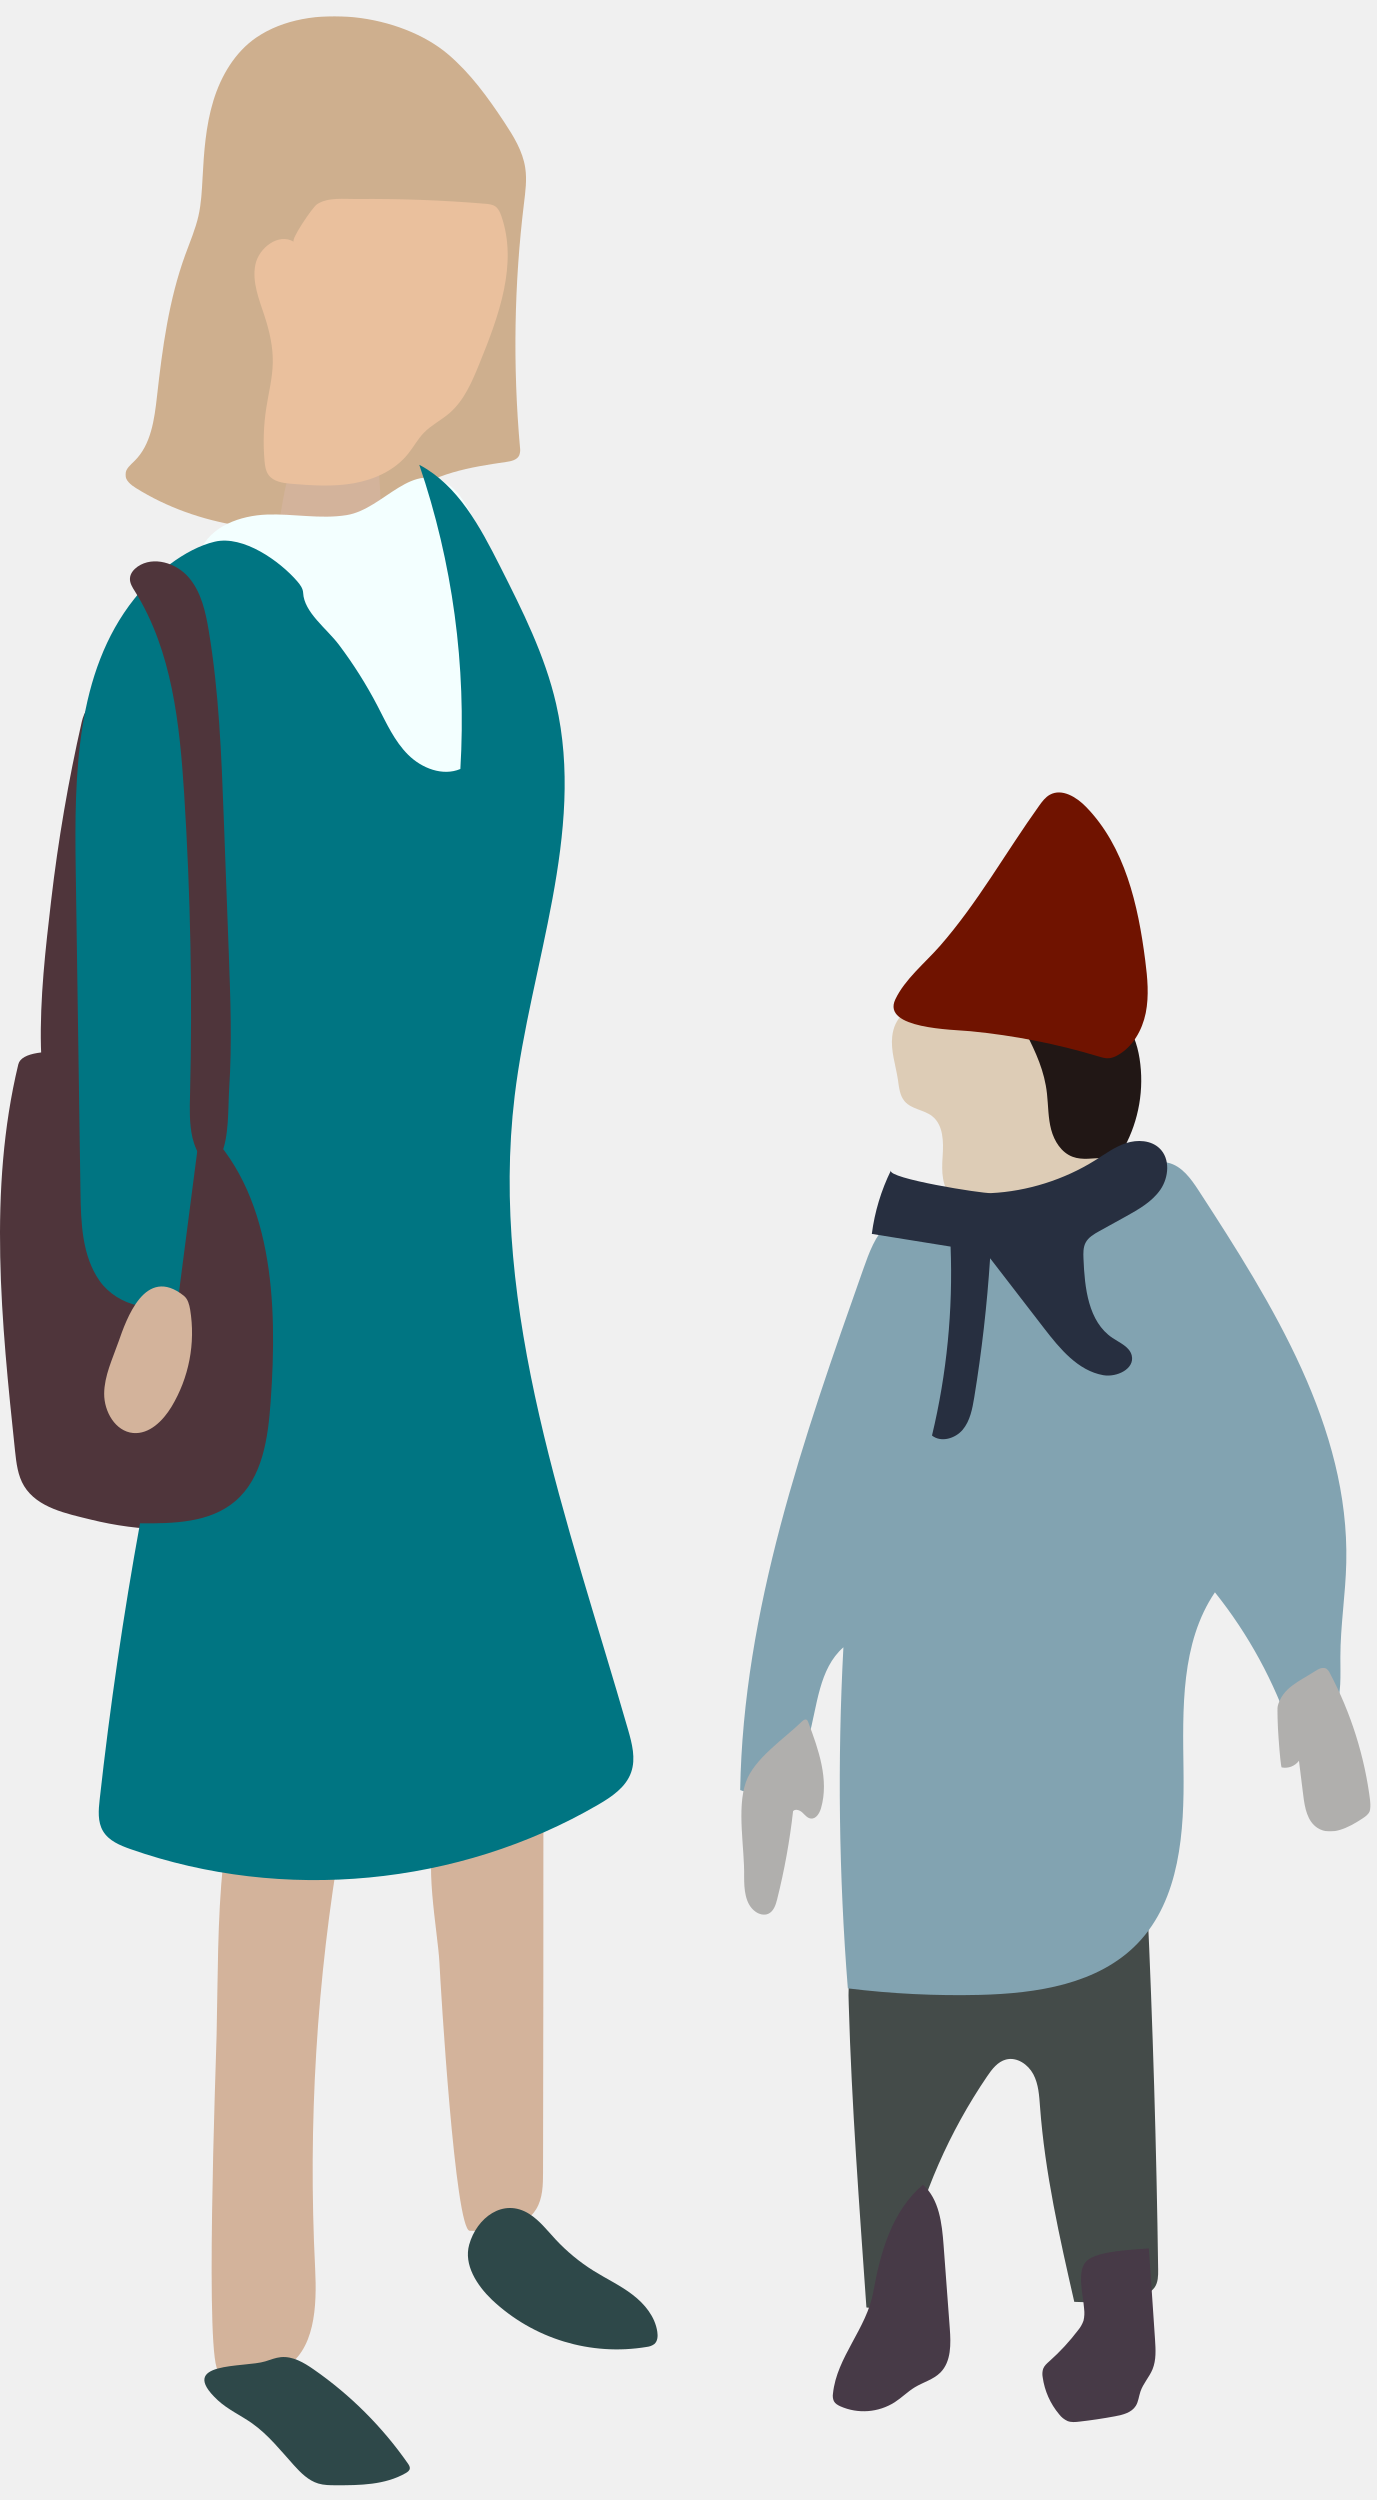
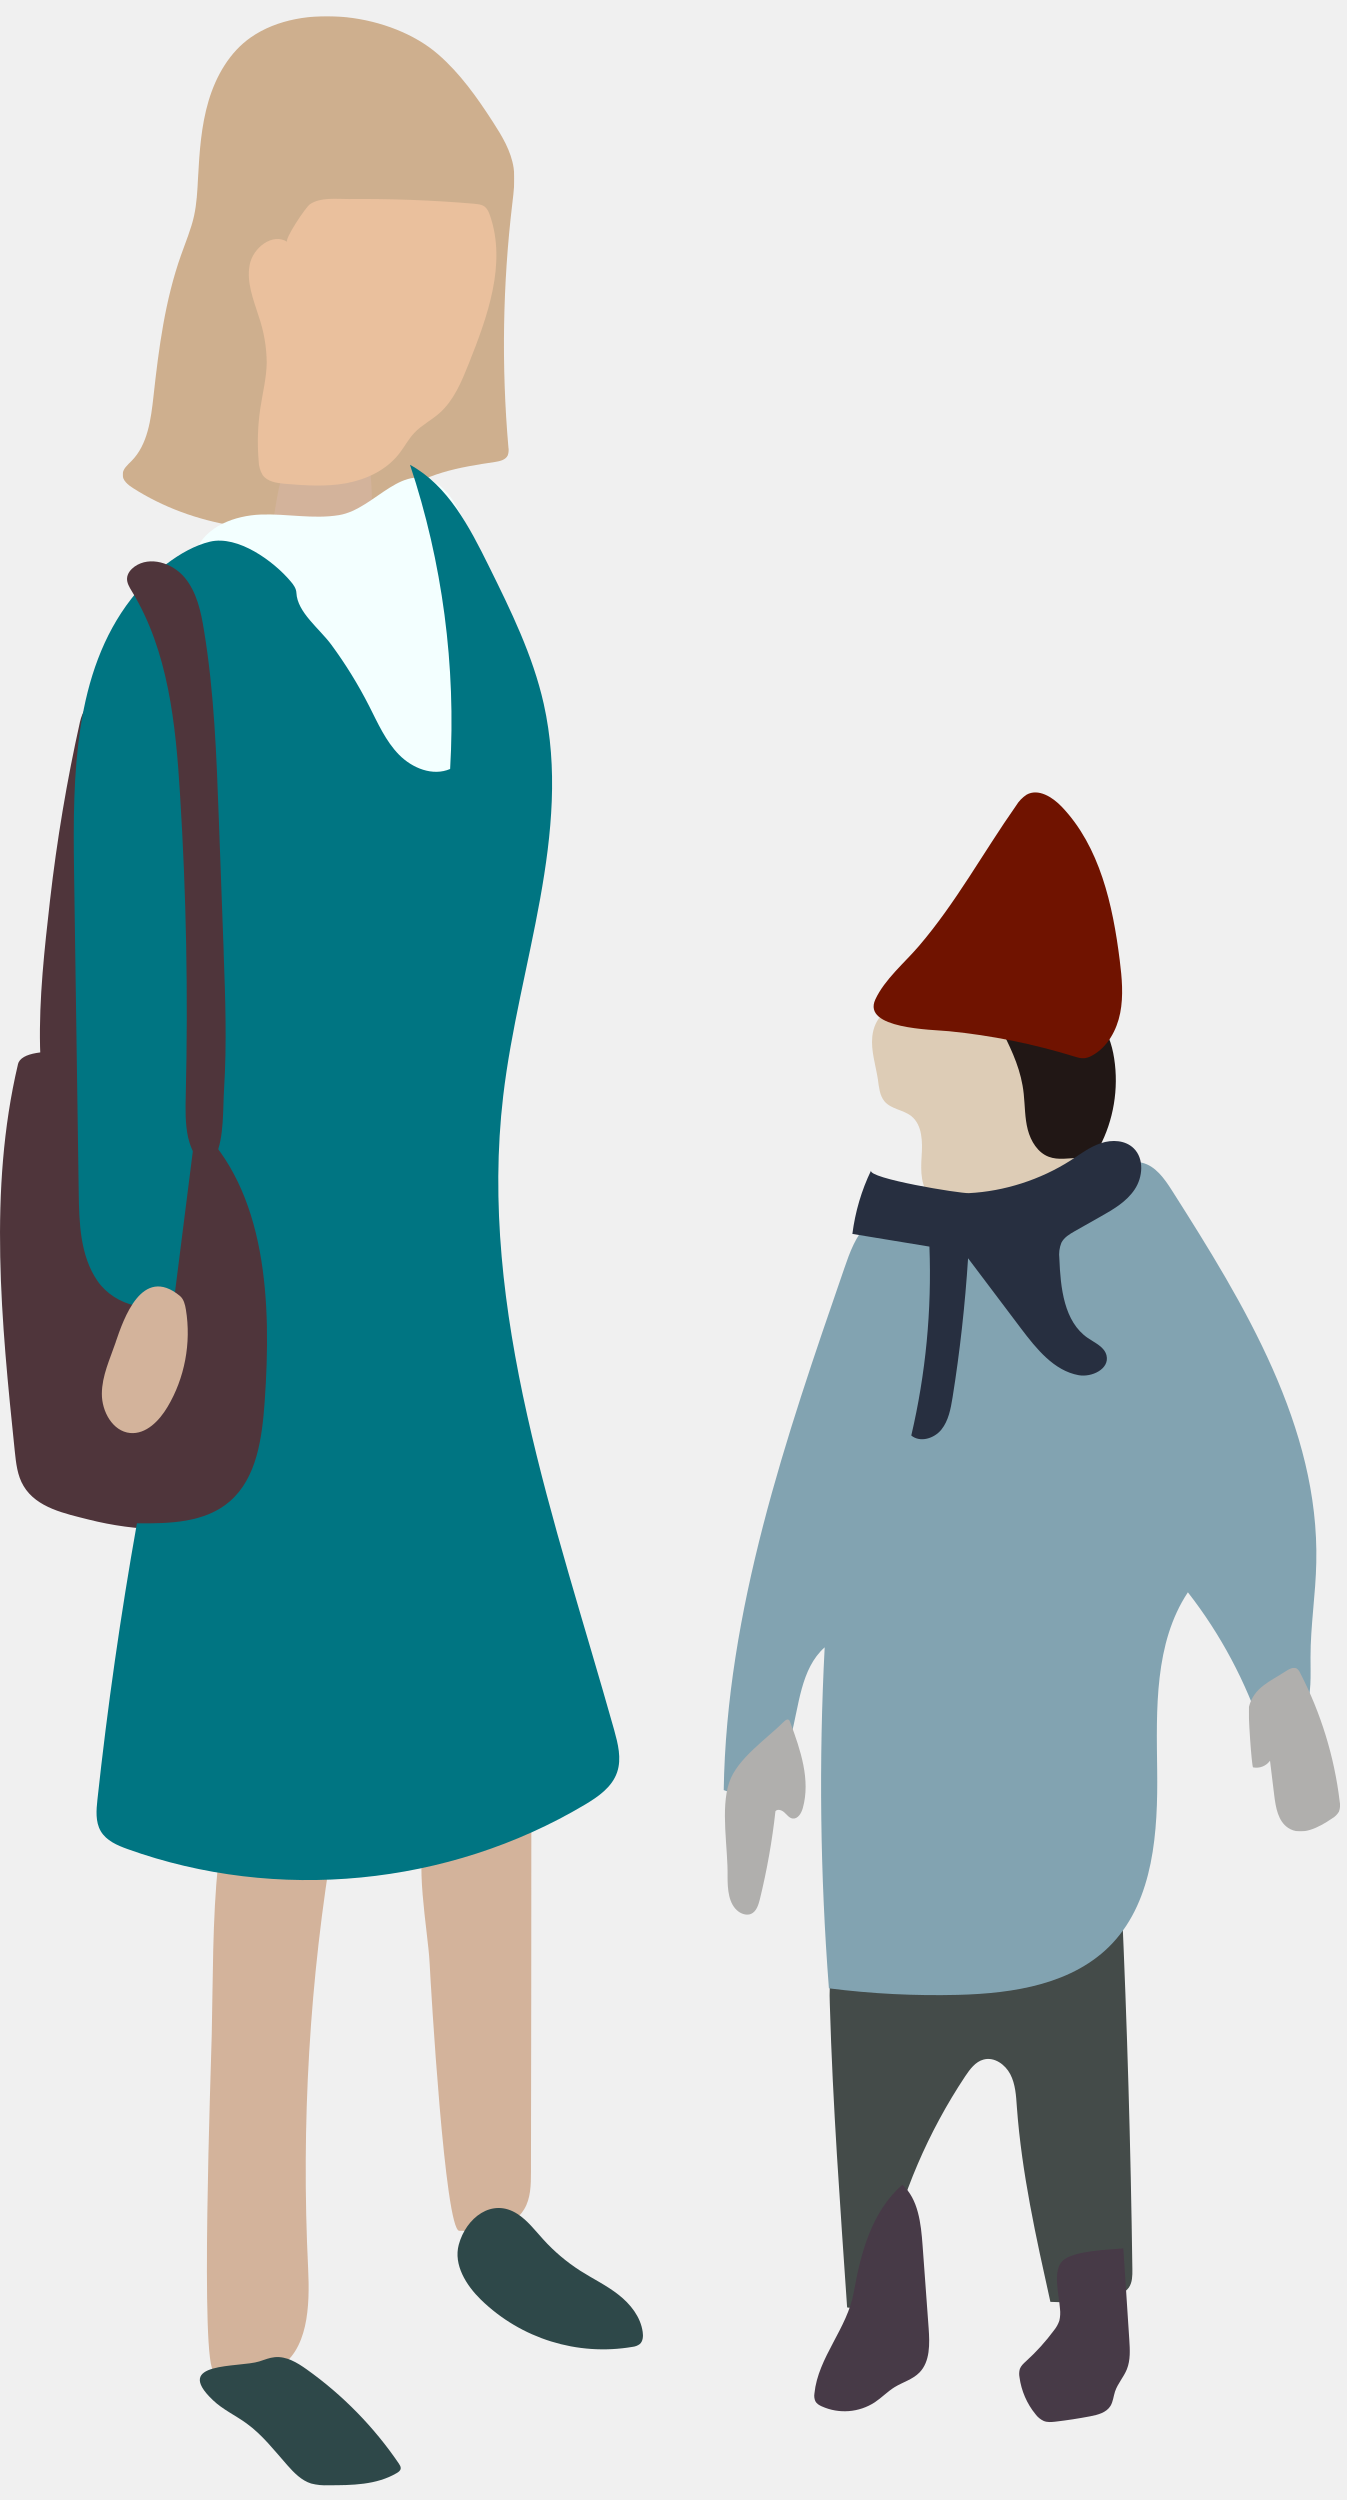
- <svg xmlns="http://www.w3.org/2000/svg" xmlns:xlink="http://www.w3.org/1999/xlink" width="38" height="69" viewBox="0 0 38 69">
+ <svg xmlns="http://www.w3.org/2000/svg" xmlns:xlink="http://www.w3.org/1999/xlink" width="21" height="39" viewBox="0 0 21 39">
  <defs>
-     <path id="a" d="M.382.29h2.576v4.516H.382z" />
-     <path id="c" d="M0 .308h7.897v13.19H0z" />
-     <path id="e" d="M.33.407H11.39v14.176H.33z" />
+     <path id="a" d="M.211.164h1.424v2.553H.21z" />
+     <path id="c" d="M0 .174h4.364v7.455H0z" />
+     <path id="e" d="M.183.23h6.11v8.013H.184z" />
  </defs>
  <g fill="none" fill-rule="evenodd">
-     <path fill="#DDCCB6" d="M24.625 28.605c-.044.398.095.79.156 1.186.032.212.048.444.188.606.188.22.528.23.756.407.317.247.319.718.291 1.119-.028.401-.029.871.285 1.122.213.17.506.18.779.184.983.013 2.036-.008 2.845-.568.152-.105.293-.23.397-.383.13-.193.193-.424.24-.653.223-1.073.146-2.183.068-3.276-.01-.134-.022-.276-.105-.382-.089-.111-.236-.154-.375-.187-1.106-.26-2.255-.248-3.392-.233-.767.01-2.019.025-2.133 1.058" />
-     <path fill="#211715" d="M28.897 30.189c.036.33.03.667.115.988.085.321.283.636.594.751.266.099.56.035.844.03.139-.003.288.006.404-.07a.585.585 0 0 0 .178-.223 3.901 3.901 0 0 0 .42-2.45c-.063-.395-.196-.794-.478-1.076-.356-.356-.9-.468-1.4-.41a3.851 3.851 0 0 0-.986.274c-.357.143-.451.152-.278.493.28.553.52 1.066.587 1.693" />
-     <path fill="#444B49" d="M23.913 63.686c.315.057.63-.149.805-.418.175-.269.24-.592.313-.905a15.051 15.051 0 0 1 2.215-5.058c.133-.196.29-.402.52-.462.298-.078.61.134.754.407.145.273.162.593.185.901.135 1.818.54 3.603.945 5.38.58.03 1.165-.02 1.732-.146.18-.04.374-.098.483-.249.1-.14.102-.325.1-.498a316.223 316.223 0 0 0-.302-10.128c-.683.195-1.317.53-1.97.813-1.175.51-2.423.851-3.693 1.016-.64.083-1.282.048-1.918.114-.68.07-.678.14-.657.855.08 2.793.294 5.59.488 8.378" />
-     <path fill="#82A3B1" d="M25.775 33.587c-.38-.276-.943-.132-1.28.195-.34.326-.506.786-.663 1.23-1.651 4.669-3.32 9.44-3.403 14.393.834.345 1.652-.585 1.891-1.457.24-.871.28-1.888.958-2.483a71.373 71.373 0 0 0 .122 9.414 24.8 24.8 0 0 0 3.642.18c1.569-.039 3.271-.292 4.36-1.425 1.17-1.219 1.286-3.083 1.263-4.774-.022-1.69-.08-3.512.867-4.912a12.639 12.639 0 0 1 2.113 3.881c.454.205.996-.155 1.193-.613.197-.458.155-.979.156-1.477.001-.87.143-1.735.163-2.605.088-3.742-2.03-7.133-4.069-10.267-.217-.334-.473-.695-.862-.778-.282-.06-.57.045-.84.146l-3.526 1.336" />
-     <path fill="#B0AFAD" d="M20.538 51.79c-.001.356.026.77.316.974.101.072.237.107.35.057.147-.065.205-.24.244-.395a18.49 18.49 0 0 0 .441-2.439c.065-.071.186-.026.256.039.071.065.135.153.231.165.145.02.243-.143.284-.284.226-.783-.065-1.613-.353-2.375-.01-.026-.022-.055-.047-.068-.042-.021-.09.014-.124.047-.48.47-1.327 1.027-1.552 1.682-.253.738-.03 1.822-.046 2.597" />
-     <g transform="translate(34.87 45.743)">
+     <path fill="#DDCCB6" d="M13.608 16.168c-.024.225.053.447.087.67.017.12.026.251.103.343.104.124.292.13.418.23.175.14.177.406.161.632-.015.227-.016.493.158.635.117.095.28.102.43.104.544.007 1.125-.005 1.573-.322a.834.834 0 0 0 .219-.216c.072-.11.106-.24.133-.369.123-.606.08-1.234.037-1.852-.005-.075-.012-.156-.058-.215-.049-.063-.13-.088-.207-.106-.611-.147-1.247-.14-1.875-.132-.424.005-1.115.014-1.179.598" />
+     <path fill="#211715" d="M15.97 17.063c.02.187.016.377.063.559.047.181.156.36.328.424.147.056.31.02.467.017.076-.002.159.004.223-.04a.33.33 0 0 0 .098-.125c.223-.42.305-.914.232-1.386-.034-.223-.108-.448-.264-.607-.197-.202-.497-.265-.774-.232-.188.022-.369.083-.544.155-.198.08-.25.086-.154.279.155.312.288.602.325.956" />
+     <path fill="#444B49" d="M13.215 35.996c.174.033.349-.084.445-.236.096-.152.133-.335.173-.511a8.607 8.607 0 0 1 1.224-2.859c.074-.11.16-.228.287-.261.165-.045.337.075.417.23.08.154.09.335.102.51.075 1.027.3 2.036.523 3.04.32.017.643-.011.957-.083.1-.022.207-.055.267-.14.055-.08.056-.184.055-.282a182.794 182.794 0 0 0-.167-5.724c-.378.11-.728.3-1.088.46-.65.287-1.34.48-2.042.574-.353.046-.708.026-1.06.064-.375.04-.374.079-.363.483.045 1.579.163 3.16.27 4.735" />
+     <path fill="#82A3B1" d="M14.244 18.984c-.21-.156-.521-.074-.708.11-.187.184-.28.444-.366.695-.912 2.64-1.835 5.336-1.88 8.136.46.194.913-.331 1.045-.824.132-.492.154-1.067.53-1.403a41.258 41.258 0 0 0 .066 5.32c.668.085 1.341.119 2.013.102.867-.022 1.808-.165 2.41-.805.646-.69.71-1.743.698-2.698-.012-.956-.045-1.986.479-2.777.51.653.908 1.4 1.168 2.194.25.115.55-.088.659-.347.109-.259.085-.553.086-.835 0-.492.08-.98.09-1.472.049-2.115-1.121-4.032-2.248-5.803-.12-.189-.262-.393-.477-.44-.156-.033-.315.025-.464.083l-1.949.755" />
+     <path fill="#B0AFAD" d="M11.35 29.273c0 .2.014.434.174.55.057.04.132.06.194.033.081-.037.113-.136.135-.224.111-.453.193-.914.244-1.378.036-.04.102-.015.141.022.04.037.075.086.128.093.08.01.134-.081.157-.16.125-.443-.036-.912-.196-1.343-.005-.015-.012-.031-.025-.038-.024-.013-.05.008-.069.026-.265.266-.733.58-.857.95-.14.418-.017 1.03-.026 1.469" />
+     <g transform="translate(19.27 25.854)">
      <mask id="b" fill="#fff">
        <use xlink:href="#a" />
      </mask>
-       <path fill="#B0AFAD" d="M.504 3.038a.478.478 0 0 0 .477-.184l.119.956c.041.336.109.715.393.898.375.242.862-.01 1.234-.256.08-.052.161-.108.202-.193a.514.514 0 0 0 .02-.282A10.244 10.244 0 0 0 1.834.435a.296.296 0 0 0-.098-.122c-.093-.056-.21.004-.302.063C.98.67.528.833.39 1.36c-.035.135.076 1.671.115 1.68" mask="url(#b)" />
+       <path fill="#B0AFAD" d="M.278 1.717a.261.261 0 0 0 .264-.104l.066.54c.023.19.06.404.217.508.207.137.477-.005.682-.145a.294.294 0 0 0 .111-.109.297.297 0 0 0 .011-.16A5.885 5.885 0 0 0 1.014.247.167.167 0 0 0 .96.176C.908.147.844.18.793.214.542.378.292.47.215.768c-.02.077.042.945.063.95" mask="url(#b)" />
    </g>
-     <path fill="#473A47" d="M22.99 66.062a.365.365 0 0 0 .025.21c.036.07.109.11.18.143a1.594 1.594 0 0 0 1.5-.114c.195-.126.36-.295.557-.414.233-.14.51-.212.702-.404.303-.304.292-.791.26-1.22l-.171-2.295c-.045-.602-.12-1.269-.57-1.67-.866.74-1.178 1.888-1.37 2.958-.181 1.012-1.01 1.801-1.113 2.806M29.922 63.726a.919.919 0 0 1-.017.324.856.856 0 0 1-.151.265 6 6 0 0 1-.792.856c-.068.06-.14.124-.172.21a.479.479 0 0 0-.012.229c.051.375.21.734.453 1.023a.6.6 0 0 0 .234.188c.103.04.217.029.326.016.33-.037.66-.087.987-.148.215-.04.453-.1.57-.287.073-.117.083-.262.128-.394.074-.222.245-.4.334-.616.104-.256.087-.541.069-.817l-.17-2.52c-.39.037-1.423.059-1.718.348-.286.281-.095.934-.069 1.323" />
-     <path fill="#272F40" d="M24.59 32.305a5.617 5.617 0 0 0-.528 1.751l2.174.35a19.181 19.181 0 0 1-.513 5.215c.249.2.643.084.848-.161.204-.245.266-.576.318-.891.208-1.272.354-2.555.438-3.841l1.497 1.942c.433.56.929 1.161 1.625 1.285.373.066.876-.174.787-.544-.058-.238-.325-.346-.53-.483-.672-.45-.77-1.384-.802-2.194-.006-.147-.01-.302.057-.433.077-.15.233-.24.38-.322l.728-.402c.358-.199.73-.409.962-.748.23-.34.27-.848-.025-1.132-.236-.23-.614-.248-.926-.147-.313.102-.581.303-.86.478-.846.53-1.87.854-2.87.902-.248.013-2.869-.405-2.76-.625" />
-     <path fill="#701300" d="M25.94 26.111c1.043-1.191 1.82-2.588 2.742-3.875.083-.116.172-.235.297-.303.33-.18.73.064.993.334 1.076 1.103 1.441 2.708 1.636 4.237.062.484.11.979.014 1.456-.097.477-.362.943-.79 1.173a.585.585 0 0 1-.218.074c-.1.01-.2-.021-.296-.05a18.42 18.42 0 0 0-3.529-.695c-.488-.047-2.46-.064-2.079-.877.26-.555.831-1.018 1.23-1.474" />
-     <path fill="#4F353B" d="M2.257 19.921c.06-.265.239-.602.498-.522.107.65-.023 1.314-.115 1.966-.206 1.46-.228 2.94-.183 4.412.024.755.065 1.508.107 2.261.025.445.314 1.705.06 2.068-.24.342-.94.223-1.194-.041-.28-.293-.29-.79-.3-1.168-.032-1.342.127-2.714.282-4.045.193-1.657.475-3.304.845-4.931" />
-     <g transform="translate(0 28.717)">
+     <path fill="#473A47" d="M12.705 37.34a.21.21 0 0 0 .014.118c.02.04.06.063.1.081a.864.864 0 0 0 .829-.064c.107-.072.198-.167.307-.235.129-.079.282-.12.388-.228.168-.171.161-.447.144-.69l-.095-1.297c-.025-.34-.066-.717-.315-.943-.479.418-.65 1.067-.757 1.672-.1.571-.558 1.017-.615 1.585M16.536 36.019a.53.53 0 0 1-.01.183.486.486 0 0 1-.083.15c-.13.176-.277.338-.438.484-.037.034-.077.07-.095.118a.276.276 0 0 0-.006.13c.028.212.116.415.25.578a.333.333 0 0 0 .13.106c.056.022.119.017.18.01a7.48 7.48 0 0 0 .545-.084c.119-.023.25-.057.315-.162.04-.067.046-.149.07-.223.042-.126.136-.226.185-.348.058-.145.048-.306.038-.462-.03-.475-.062-.95-.093-1.424-.216.02-.787.033-.95.196-.158.16-.052.528-.038.748" />
+     <path fill="#272F40" d="M13.589 18.26c-.15.31-.248.646-.292.989l1.202.198a11.08 11.08 0 0 1-.283 2.947c.137.114.355.048.468-.09.113-.14.147-.326.176-.504.115-.72.195-1.444.242-2.171l.827 1.097c.24.317.513.657.898.727.206.037.484-.098.435-.307-.032-.135-.18-.196-.292-.273-.372-.255-.426-.783-.444-1.24a.502.502 0 0 1 .031-.245c.043-.085.129-.136.21-.182l.403-.228c.198-.112.403-.23.531-.423.128-.191.15-.479-.014-.64-.13-.129-.339-.14-.511-.082-.173.057-.321.17-.475.27-.468.3-1.034.482-1.587.51-.137.007-1.585-.23-1.525-.354" />
+     <path fill="#701300" d="M14.335 14.758c.576-.673 1.006-1.463 1.516-2.19a.534.534 0 0 1 .164-.171c.182-.102.403.036.549.189.594.623.796 1.53.904 2.395.034.273.06.553.007.822-.053.27-.2.534-.437.663a.318.318 0 0 1-.12.042c-.055.006-.11-.012-.163-.028a9.98 9.98 0 0 0-1.95-.393c-.27-.026-1.36-.036-1.15-.495.145-.314.46-.576.68-.834" />
+     <path fill="#4F353B" d="M1.248 11.26c.033-.15.131-.34.275-.295.059.367-.013.742-.064 1.11-.114.826-.126 1.662-.101 2.495.013.426.036.852.059 1.278.014.251.173.963.033 1.169-.132.193-.519.126-.66-.024-.155-.165-.16-.446-.165-.66-.018-.758.07-1.534.155-2.286.107-.937.263-1.868.468-2.787" />
+     <g transform="translate(0 16.231)">
      <mask id="d" fill="#fff">
        <use xlink:href="#c" />
      </mask>
-       <path fill="#4F353B" d="M.505.66C-.331 4.135.04 7.773.415 11.328c.036.335.075.682.25.97.369.607 1.19.764 1.83.923.683.17 1.384.263 2.088.276.5.009.994-.137 1.468-.294 1.089-.359 1.398-1.571 1.544-2.577.151-1.052.247-2.11.287-3.171.027-.687.029-1.38-.106-2.054-.227-1.134-.827-2.153-1.418-3.146-.277-.468-.57-.952-1.025-1.25C4.907.725 4.386.64 3.883.56 3.385.483.669-.023.505.66" mask="url(#d)" />
+       <path fill="#4F353B" d="M.28.373c-.463 1.964-.258 4.02-.05 6.03.02.19.04.386.138.548.203.343.657.432 1.01.522.378.096.766.148 1.155.156.276.005.549-.078.81-.166.603-.203.774-.888.854-1.457.084-.594.137-1.193.16-1.793.014-.388.015-.78-.06-1.16-.125-.641-.457-1.217-.783-1.778-.154-.265-.316-.538-.567-.707C2.712.41 2.424.362 2.146.317 1.87.273.37-.013.279.373" mask="url(#d)" />
    </g>
-     <g transform="translate(3.13 .041)">
+     <g transform="translate(1.73 .023)">
      <mask id="f" fill="#fff">
        <use xlink:href="#e" />
      </mask>
-       <path fill="#CEAF8E" d="M3.95.99c-.595.406-.982 1.064-1.192 1.753-.21.69-.26 1.416-.298 2.136-.019.349-.036.7-.113 1.04-.083.367-.234.714-.362 1.068-.456 1.25-.633 2.58-.781 3.902-.072.642-.162 1.341-.623 1.794-.109.107-.245.216-.25.368-.006.167.149.29.29.378 1.715 1.07 3.849 1.352 5.842 1.026.379-.062.764-.149 1.081-.365.18-.123.333-.284.5-.424.767-.641 1.809-.815 2.797-.957.14-.02.3-.055.36-.182a.438.438 0 0 0 .02-.226 32.184 32.184 0 0 1 .11-6.722c.04-.33.086-.663.035-.991-.07-.463-.325-.874-.583-1.264-.448-.677-.93-1.344-1.549-1.869C7.938.356 5.414-.007 3.95.991" mask="url(#f)" />
+       <path fill="#CEAF8E" d="M2.183.56c-.329.229-.543.6-.659.99-.116.39-.143.8-.165 1.208-.01.197-.02.395-.062.588-.046.207-.13.403-.2.603-.252.706-.35 1.459-.432 2.205-.04.364-.09.759-.344 1.015-.06.06-.135.122-.138.208-.003.094.082.163.16.213.948.606 2.127.765 3.229.58.209-.035.422-.084.597-.206.1-.07.184-.16.277-.24.423-.362.999-.46 1.545-.54.077-.012.166-.032.2-.103a.253.253 0 0 0 .01-.128c-.11-1.264-.089-2.54.061-3.8.022-.186.047-.375.02-.56-.04-.261-.18-.494-.323-.714-.247-.383-.514-.76-.856-1.056C4.387.2 2.992-.004 2.183.56" mask="url(#f)" />
    </g>
-     <path fill="#D3B39B" d="M7.656 14.592l2.682-.074c.046-.002.098-.006.128-.04.024-.028.027-.068.028-.105a9.509 9.509 0 0 0-.068-1.587.191.191 0 0 0-.028-.09c-.042-.057-.128-.05-.199-.037-.346.063-.698.1-1.05.113-.231.008-.718-.117-.921-.027-.37.163-.44 1.434-.572 1.847" />
-     <path fill="#F3FFFF" d="M9.568 14.217c-.726.117-1.469-.042-2.204-.015-.736.028-1.55.32-1.837 1 .02.252.164.475.303.686l2.853 4.338c.597.908 1.212 1.835 2.084 2.48.427.317.978.565 1.478.387.536-.191.798-.789.96-1.336.422-1.428.346-2.836.57-4.28.19-1.224-.275-2.488-.915-3.54-.117-.193-.248-.384-.428-.52-1.038-.787-1.825.633-2.864.8" />
-     <path fill="#D3B39B" d="M6.045 65.45c.585.112 1.224.217 1.751-.061.911-.482.953-1.748.902-2.78-.201-3.986.043-7.995.725-11.928-.762-.098-1.575-.194-2.344-.145-.838.055-.837.079-.921.894-.161 1.562-.144 3.167-.18 4.736-.019.831-.337 9.207.067 9.284M12.966 61.57c.675.023 1.479-.02 1.832-.596.184-.3.19-.673.19-1.026.008-3.396.01-6.792.01-10.189-.748-.035-2.529-.023-2.924.72-.411.77.012 2.828.055 3.702.032.66.433 7.376.837 7.39" />
-     <path fill="#007582" d="M3.71 16.523c-1.622 2.036-1.658 4.874-1.62 7.48l.131 8.903c.013.849.043 1.755.53 2.449.49.694 1.617.993 2.182.362l.607-4.683c2.008 1.839 2.126 4.932 1.93 7.652-.071.999-.219 2.104-.982 2.75-.701.595-1.706.616-2.623.608-.46 2.527-.831 5.07-1.114 7.622-.033.296-.06.616.092.872.157.267.468.395.76.498 4.207 1.479 9.052 1.019 12.907-1.227.376-.218.768-.484.91-.895.132-.377.025-.79-.085-1.173-1.65-5.736-3.844-11.568-3.13-17.495.438-3.628 1.96-7.26 1.143-10.821-.307-1.337-.93-2.576-1.549-3.8-.547-1.082-1.156-2.23-2.227-2.797a21.937 21.937 0 0 1 1.134 8.396c-.488.207-1.068-.02-1.443-.394-.376-.374-.597-.871-.841-1.341a12.118 12.118 0 0 0-1.069-1.695c-.337-.447-.961-.892-.986-1.43-.005-.123-.085-.229-.165-.322-.483-.557-1.487-1.275-2.273-1.092-.834.196-1.7.92-2.219 1.573" />
-     <path fill="#D3B39B" d="M3.268 37.04c-.163.468-.388.929-.393 1.423-.004.495.307 1.042.799 1.088.448.04.823-.336 1.057-.72a3.958 3.958 0 0 0 .517-2.686c-.024-.14-.062-.29-.172-.38-1.072-.86-1.588.647-1.808 1.276" />
-     <path fill="#2E4849" d="M7.321 65.174c.143-.045.284-.102.433-.117.327-.03.632.15.902.338 1.013.703 1.9 1.589 2.605 2.602.027.04.056.086.05.134-.007.058-.062.097-.112.126-.573.33-1.269.338-1.93.336-.163 0-.33-.001-.486-.048-.271-.082-.482-.295-.673-.506-.364-.404-.705-.838-1.148-1.152-.312-.222-.67-.38-.952-.641-1.162-1.082.733-.893 1.311-1.072M14.609 61.105c.283.18.493.453.722.7.311.335.666.628 1.053.87.357.223.742.402 1.076.66.334.255.622.607.682 1.025.018.12.009.259-.084.337a.418.418 0 0 1-.201.077 5.02 5.02 0 0 1-4.282-1.303c-.415-.399-.78-.965-.625-1.52.206-.737.938-1.303 1.659-.846" />
-     <path fill="#EAC09D" d="M13.397 5.624c.096.009.198.019.277.075.083.06.126.159.16.255.467 1.326-.07 2.775-.6 4.077-.204.501-.422 1.022-.832 1.374-.225.194-.498.327-.704.54-.169.175-.284.394-.436.582-.363.452-.924.709-1.494.81-.57.102-1.155.063-1.732.015-.23-.02-.488-.057-.624-.244-.08-.111-.1-.254-.111-.39a6.09 6.09 0 0 1 .048-1.458c.064-.413.171-.822.18-1.24.01-.44-.09-.877-.227-1.295-.15-.461-.349-.939-.255-1.414.094-.477.648-.89 1.061-.638-.09-.055.515-.952.642-1.036.303-.2.746-.14 1.09-.144a38.316 38.316 0 0 1 3.557.131" />
-     <path fill="#4F353B" d="M6.314 26.292l-.138-3.716c-.065-1.729-.13-3.463-.415-5.17-.087-.522-.206-1.065-.55-1.467-.343-.402-.979-.601-1.413-.3-.108.076-.203.188-.211.32-.01.131.067.252.138.364 1.025 1.643 1.234 3.655 1.358 5.59.175 2.763.23 5.532.162 8.3-.01.397-.021.798.066 1.185.088.387.455 1.155.78.493.239-.486.2-1.315.235-1.85.08-1.248.034-2.5-.012-3.75" />
+     <path fill="#D3B39B" d="M4.231 8.247l1.482-.041c.026-.001.054-.003.07-.023.014-.016.016-.038.016-.06.012-.299 0-.599-.037-.896a.11.11 0 0 0-.015-.05c-.024-.033-.072-.03-.11-.022a3.986 3.986 0 0 1-.58.064c-.129.005-.398-.066-.51-.015-.205.092-.243.81-.316 1.043" />
+     <path fill="#F3FFFF" d="M5.288 8.036c-.402.066-.812-.024-1.219-.009-.406.016-.856.181-1.014.565.01.143.09.27.167.388l1.576 2.452c.33.513.67 1.037 1.152 1.402.236.18.54.32.817.219.296-.109.441-.446.53-.755.234-.808.192-1.604.315-2.42.105-.691-.152-1.406-.505-2a1.011 1.011 0 0 0-.237-.295c-.573-.444-1.008.359-1.582.453" />
+     <path fill="#D3B39B" d="M3.34 36.994c.324.063.677.122.969-.035.503-.272.526-.988.498-1.57-.111-2.254.023-4.52.4-6.743-.42-.056-.87-.11-1.295-.082-.463.03-.462.044-.509.505-.09.883-.08 1.79-.1 2.677-.01.47-.186 5.204.038 5.248M7.165 34.8c.373.014.818-.01 1.013-.337.102-.17.105-.38.105-.58.004-1.919.006-3.838.006-5.758-.414-.02-1.398-.013-1.617.406-.227.435.007 1.6.03 2.093.019.373.24 4.17.463 4.177" />
+     <path fill="#007582" d="M2.05 9.339c-.896 1.151-.916 2.755-.895 4.228l.073 5.032c.006.48.023.992.293 1.384.27.392.893.562 1.205.205l.335-2.647c1.11 1.04 1.176 2.788 1.068 4.325-.04.565-.122 1.19-.544 1.555-.387.336-.942.348-1.449.343a63.97 63.97 0 0 0-.616 4.308c-.018.167-.033.348.051.493.087.15.259.223.42.281 2.325.836 5.002.576 7.133-.693.208-.124.424-.273.503-.506.073-.213.013-.446-.047-.663-.912-3.242-2.125-6.538-1.73-9.888.242-2.051 1.083-4.104.632-6.117-.17-.756-.514-1.456-.856-2.147-.302-.612-.64-1.26-1.23-1.581.507 1.52.72 3.142.626 4.745-.27.117-.59-.011-.798-.223-.207-.211-.33-.492-.465-.758a6.874 6.874 0 0 0-.59-.957c-.186-.253-.531-.505-.545-.809-.003-.07-.047-.13-.092-.182-.266-.315-.821-.72-1.256-.617-.46.11-.938.52-1.226.889" />
+     <path fill="#D3B39B" d="M1.806 20.936c-.09.264-.215.524-.217.804-.003.28.17.589.441.615.248.023.455-.19.584-.408.268-.449.371-.998.286-1.517-.013-.08-.034-.165-.095-.215-.592-.486-.878.365-1 .721" />
+     <path fill="#2E4849" d="M4.046 36.838c.079-.026.157-.058.24-.066.18-.018.349.084.498.19a5.83 5.83 0 0 1 1.439 1.471c.015.023.031.048.028.076-.004.033-.034.055-.062.071-.317.187-.701.19-1.067.19a.9.9 0 0 1-.268-.027c-.15-.047-.267-.167-.372-.286-.201-.228-.39-.474-.635-.651-.172-.126-.37-.215-.525-.363-.643-.61.404-.504.724-.605M8.073 34.538c.157.101.273.256.4.395.171.19.368.355.581.492.198.126.41.227.595.373.184.144.344.343.377.58.01.067.005.146-.046.19a.228.228 0 0 1-.112.043 2.733 2.733 0 0 1-2.366-.736c-.23-.225-.43-.545-.345-.859.113-.417.518-.737.916-.478" />
+     <path fill="#EAC09D" d="M7.404 3.18c.053.004.11.01.153.041.046.034.07.09.088.144.258.75-.038 1.569-.331 2.305-.113.283-.234.577-.46.776-.124.11-.276.185-.39.306-.093.098-.156.222-.24.329-.201.255-.511.4-.826.458-.315.057-.638.035-.957.008-.127-.012-.27-.032-.345-.138a.442.442 0 0 1-.061-.221 3.52 3.52 0 0 1 .027-.824c.035-.233.094-.464.099-.7a2.273 2.273 0 0 0-.126-.732c-.083-.261-.192-.531-.14-.8.051-.27.357-.503.586-.36-.05-.031.284-.538.355-.586.167-.113.412-.08.602-.081.656-.006 1.312.018 1.966.074" />
+     <path fill="#4F353B" d="M3.49 14.86l-.077-2.1c-.036-.977-.071-1.957-.23-2.922-.047-.295-.113-.602-.303-.829-.19-.227-.541-.34-.781-.17-.06.043-.112.107-.117.181-.005.074.038.142.076.206.567.929.683 2.066.75 3.16.098 1.561.128 3.127.09 4.691-.005.224-.011.451.037.67.049.218.252.653.431.279.132-.275.11-.744.13-1.046.044-.706.019-1.414-.007-2.12" />
  </g>
</svg>
